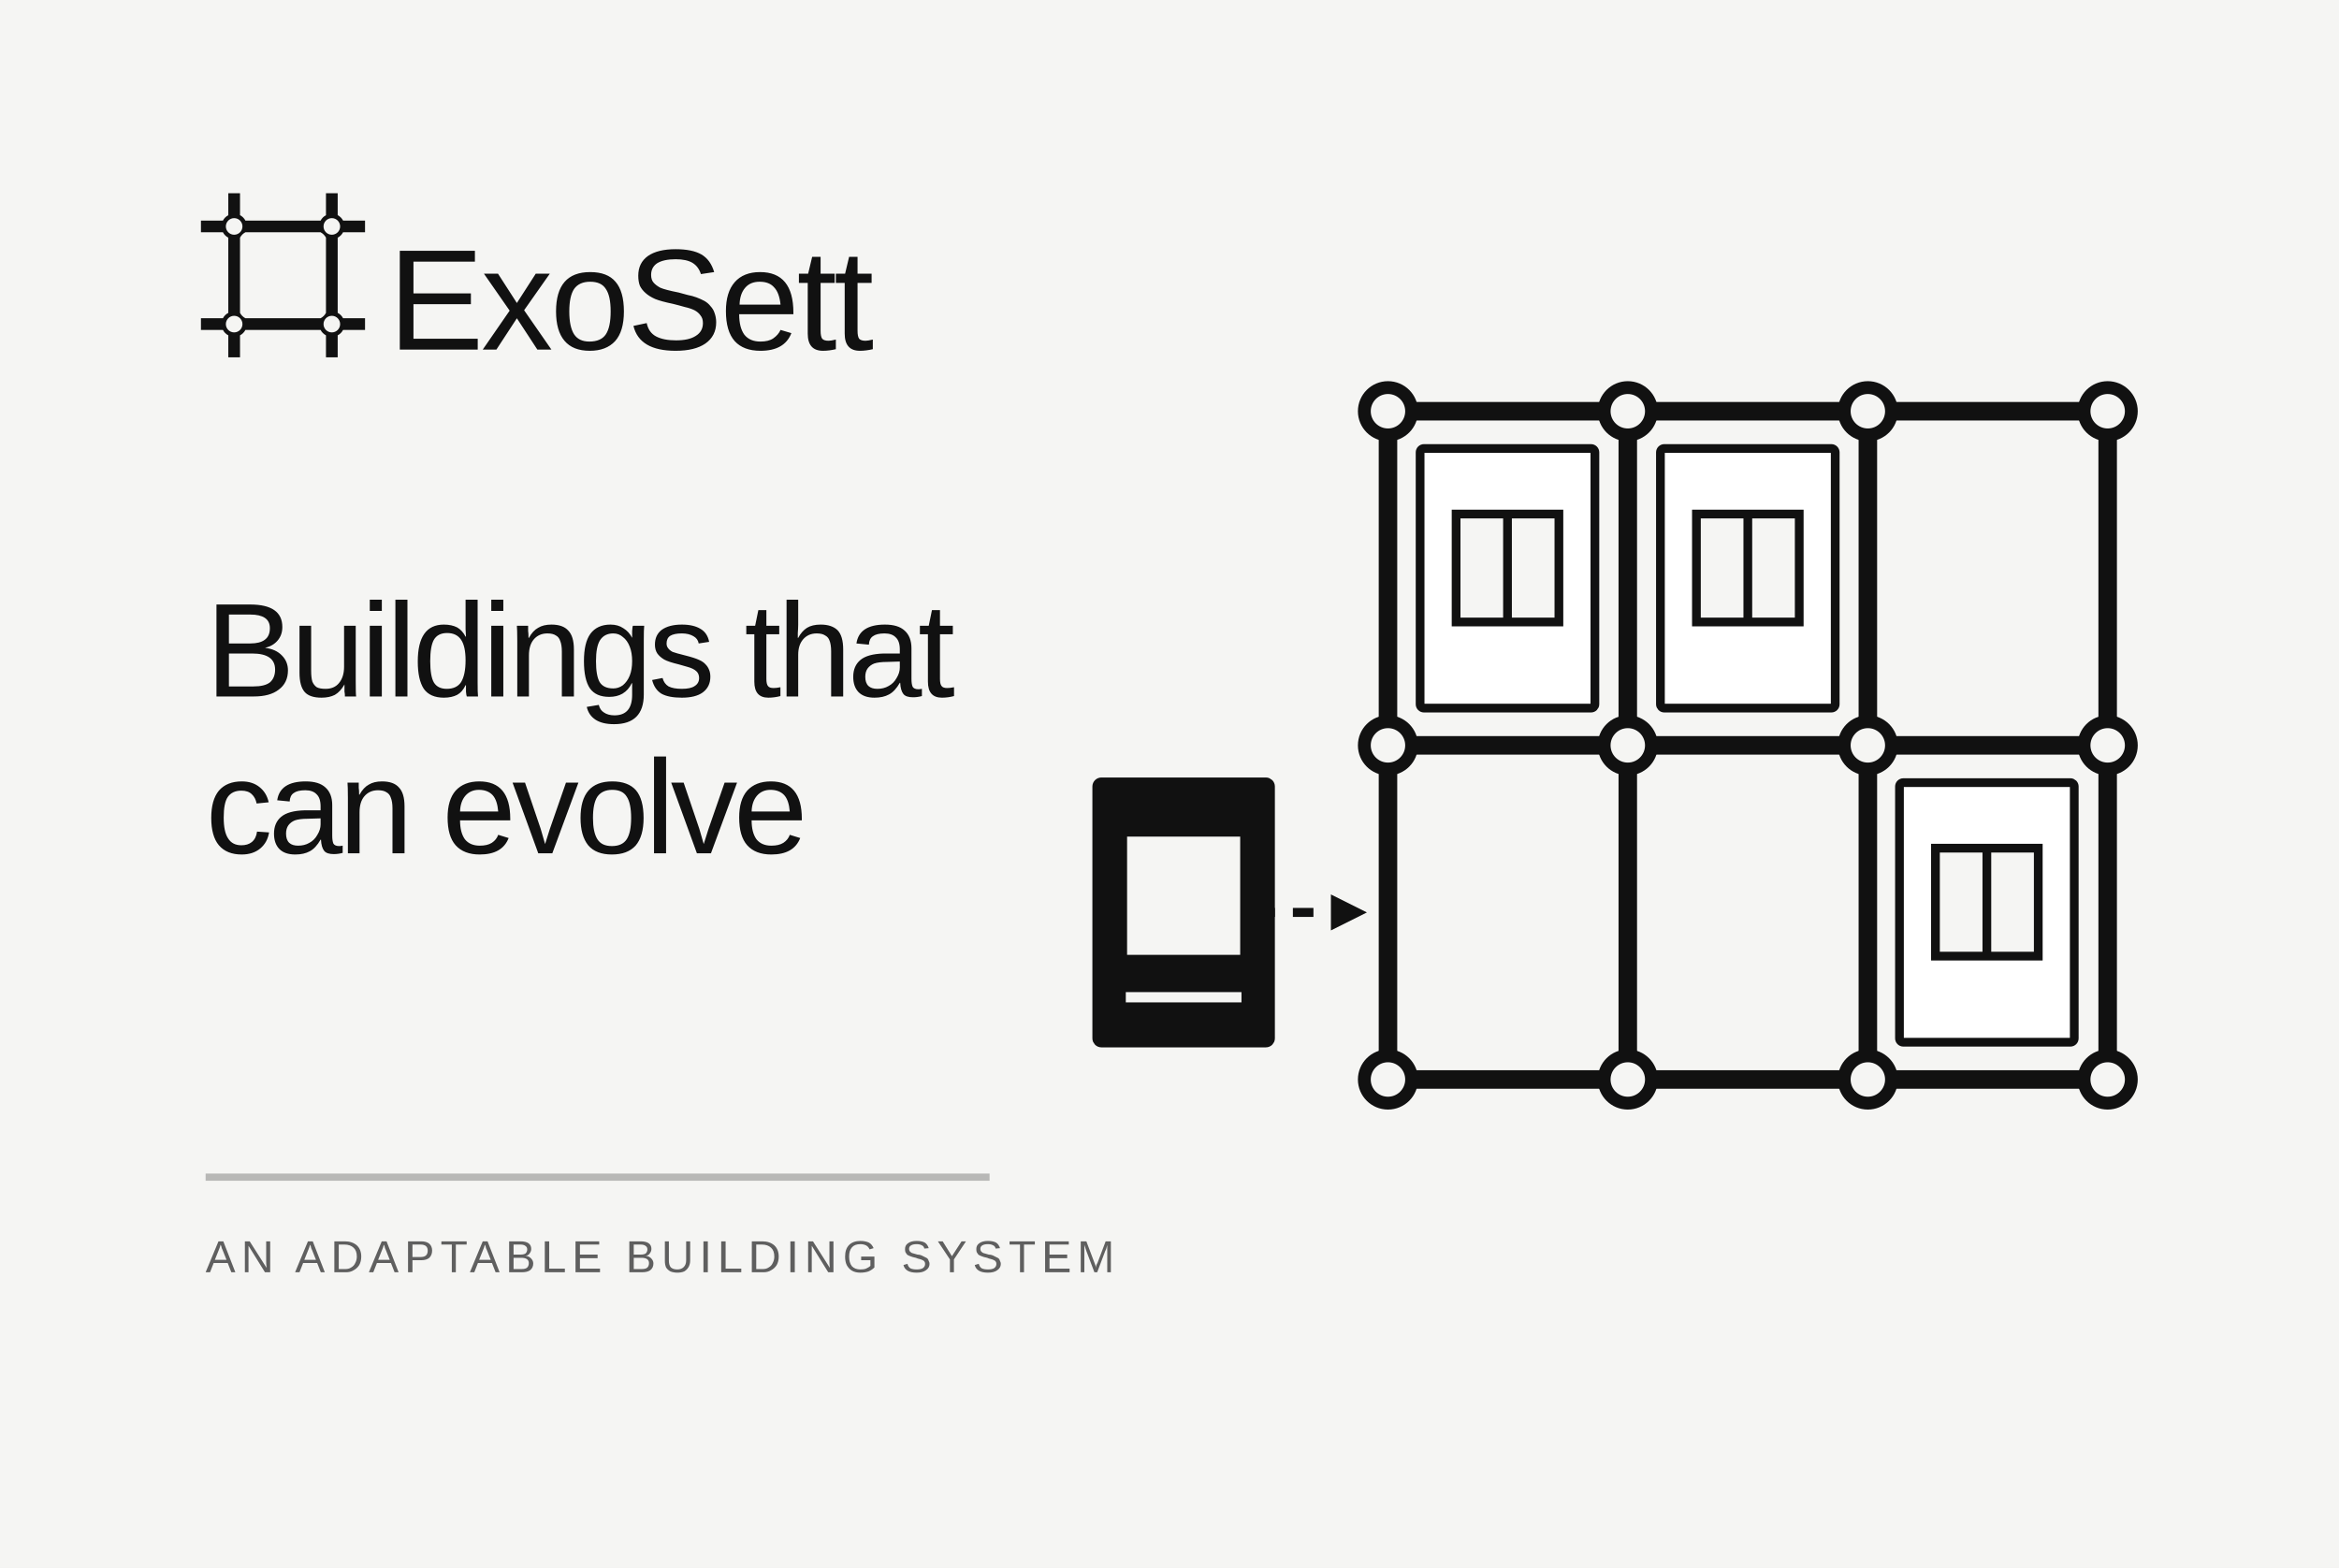
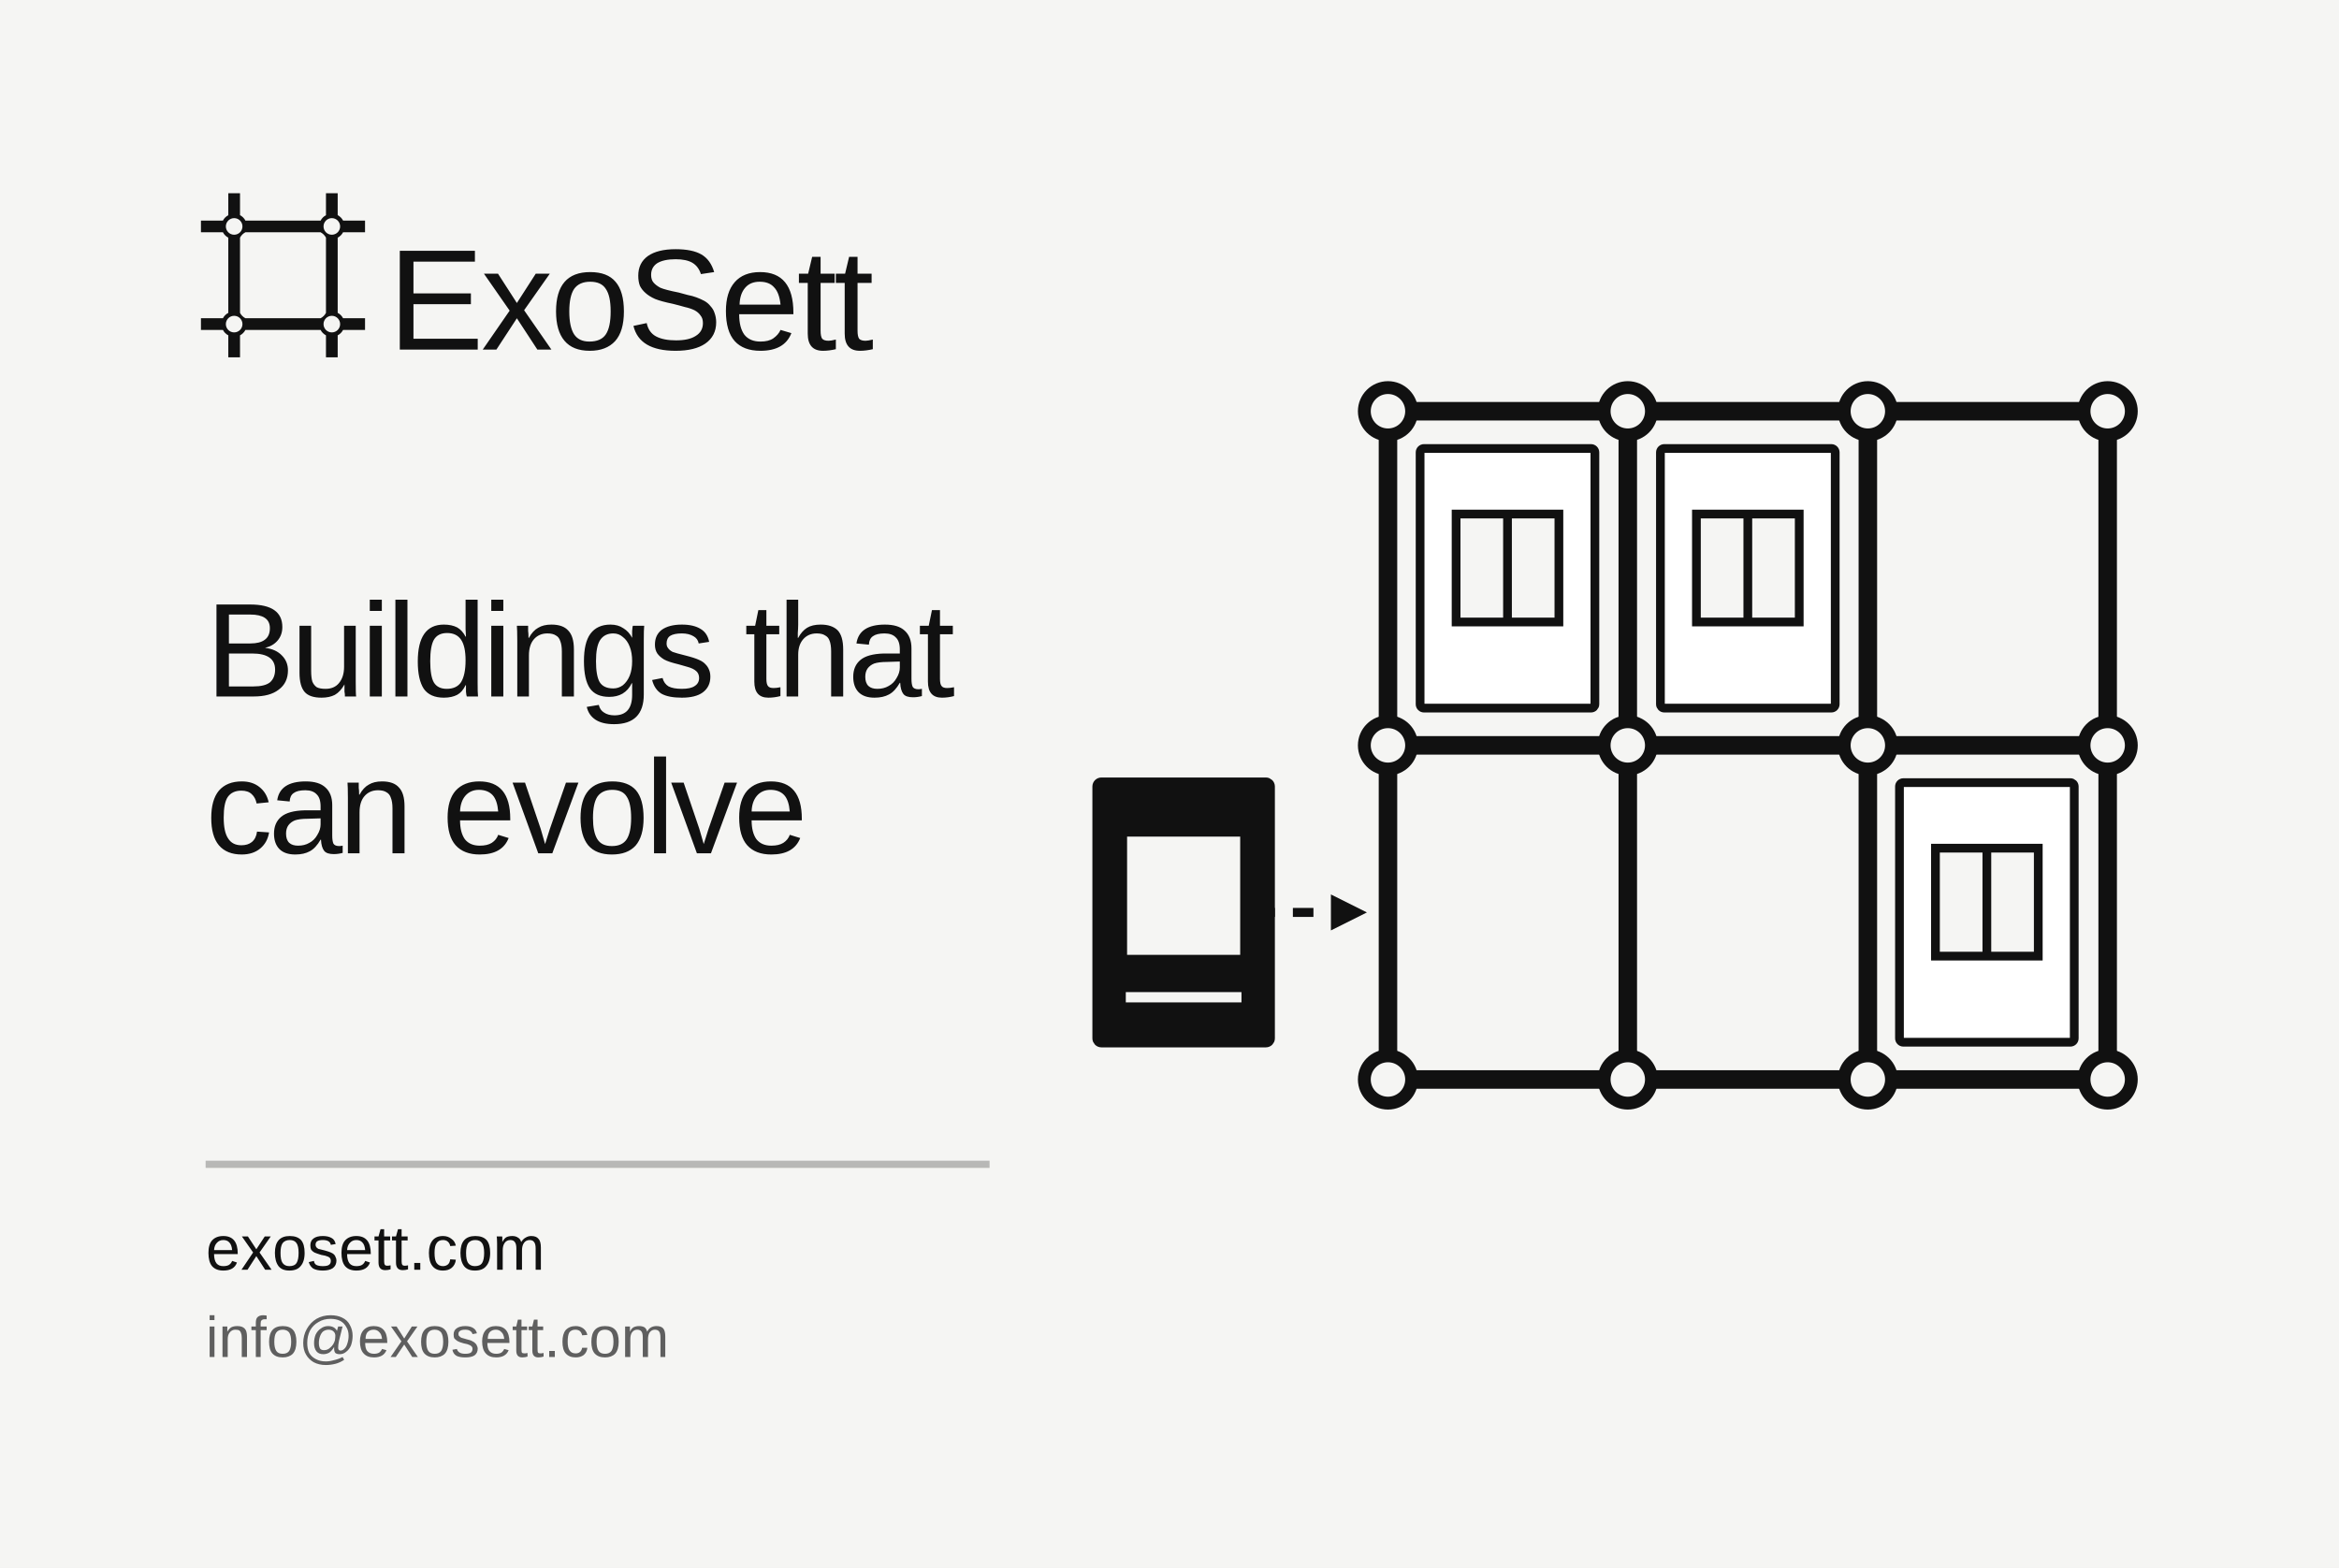
<svg xmlns="http://www.w3.org/2000/svg" width="91mm" height="61mm" viewBox="0 0 91 61" role="img" aria-labelledby="title desc">
  <defs>
    <style>
      @font-face { font-family: "IBM Plex Sans"; src: url("../../../fonts/ibm-plex-sans/IBMPlexSans-Regular.woff2") format("woff2"); font-weight: 400; }
      @font-face { font-family: "IBM Plex Sans"; src: url("../../../fonts/ibm-plex-sans/IBMPlexSans-Medium.woff2") format("woff2"); font-weight: 500; }
      .plex { font-family: "IBM Plex Sans", Arial, sans-serif; }
    </style>
    <marker id="arrow" viewBox="0 0 10 10" refX="8" refY="5" markerWidth="4" markerHeight="4" orient="auto">
      <path d="M0 0 10 5 0 10Z" fill="#111111" />
    </marker>
    <path id="symbol" d="M64 36V58.502A13 13 0 0 0 58.502 64H36V76H58.502A13 13 0 0 0 64 81.498V158.502A13 13 0 0 0 58.502 164H36V176H58.502A13 13 0 0 0 64 181.498V204H76V181.498A13 13 0 0 0 81.498 176H158.502A13 13 0 0 0 164 181.498V204H176V181.498A13 13 0 0 0 181.498 176H204V164H181.529A13 13 0 0 0 176 158.471V81.498A13 13 0 0 0 181.498 76H204V64H181.529A13 13 0 0 0 176 58.471V36H164V58.502A13 13 0 0 0 158.502 64H81.529A13 13 0 0 0 76 58.471V36ZM70 61.5A8.5 8.5 0 1 1 70 78.5 8.5 8.5 0 0 1 70 61.5ZM170 61.5A8.5 8.5 0 1 1 170 78.5 8.5 8.5 0 0 1 170 61.5ZM81.498 76H158.502A13 13 0 0 1 164 81.498V158.502A13 13 0 0 1 158.502 164H81.529A13 13 0 0 1 76 158.471V81.498A13 13 0 0 1 81.498 76ZM70 161.5A8.5 8.5 0 1 1 70 178.5 8.5 8.5 0 0 1 70 161.5ZM170 161.5A8.5 8.5 0 1 1 170 178.5 8.5 8.5 0 0 1 170 161.5Z" />
  </defs>
  <rect width="91" height="61" fill="#f5f5f3" />
  <g fill="#111111">
    <use href="#symbol" transform="translate(6.45 6.15) scale(.038)" />
    <text class="plex" x="15.1" y="13.6" font-size="5.6" font-weight="500" letter-spacing="-.12">ExoSett</text>
  </g>
  <text class="plex" x="8" y="27.1" fill="#111111" font-size="5.2" font-weight="500" letter-spacing="-.16">
    <tspan x="8" dy="0">Buildings that</tspan>
    <tspan x="8" dy="6.1">can evolve</tspan>
  </text>
-   <line x1="8" y1="45.8" x2="38.5" y2="45.8" stroke="#b8b8b6" stroke-width=".28" />
-   <text class="plex" x="8" y="49.5" fill="#5f5f5f" font-size="1.75" font-weight="500" letter-spacing=".22">AN ADAPTABLE BUILDING SYSTEM</text>
+   <line x1="8" y1="45.3" x2="38.5" y2="45.3" stroke="#b8b8b6" stroke-width=".28" />
+   <text class="plex" x="8" y="49.4" fill="#111111" font-size="2.45" font-weight="400">exosett.com</text>
+   <text class="plex" x="8" y="52.8" fill="#5f5f5f" font-size="2.25" font-weight="400">info@exosett.com</text>
  <g aria-label="Frame and cassette diagram">
    <g fill="none" stroke="#111111" stroke-linecap="round" stroke-width=".72">
      <path d="M54 16H82M54 29H82M54 42H82M54 16V42M63.33 16V42M72.67 16V42M82 16V42" />
    </g>
    <g fill="#f5f5f3" stroke="#111111" stroke-width=".5">
      <circle cx="54" cy="16" r=".92" />
      <circle cx="63.33" cy="16" r=".92" />
      <circle cx="72.67" cy="16" r=".92" />
      <circle cx="82" cy="16" r=".92" />
      <circle cx="54" cy="29" r=".92" />
      <circle cx="63.33" cy="29" r=".92" />
      <circle cx="72.67" cy="29" r=".92" />
      <circle cx="82" cy="29" r=".92" />
      <circle cx="54" cy="42" r=".92" />
      <circle cx="63.33" cy="42" r=".92" />
      <circle cx="72.67" cy="42" r=".92" />
      <circle cx="82" cy="42" r=".92" />
    </g>
    <g stroke="#111111" stroke-width=".34">
      <rect x="55.25" y="17.45" width="6.8" height="10.1" rx=".15" fill="#ffffff" />
      <rect x="64.6" y="17.45" width="6.8" height="10.1" rx=".15" fill="#ffffff" />
      <rect x="73.9" y="30.45" width="6.8" height="10.1" rx=".15" fill="#ffffff" />
      <path d="M56.65 20h4v4.2h-4Zm2 0v4.2M66 20h4v4.2h-4Zm2 0v4.2M75.3 33h4v4.2h-4Zm2 0v4.2" fill="#f5f5f3" />
    </g>
    <path d="M48.8 35.5h4.1" fill="none" stroke="#111111" stroke-width=".35" stroke-dasharray=".8 .7" marker-end="url(#arrow)" />
    <g transform="translate(42.7 30.45)" stroke="#111111" stroke-width=".4">
      <rect width="6.7" height="10.1" rx=".15" fill="#111111" />
      <path d="M1.35 2.3h4v4.2h-4Zm2 0v4.2M1.1 8.35h4.5" fill="#f5f5f3" stroke="#f5f5f3" />
    </g>
  </g>
</svg>
